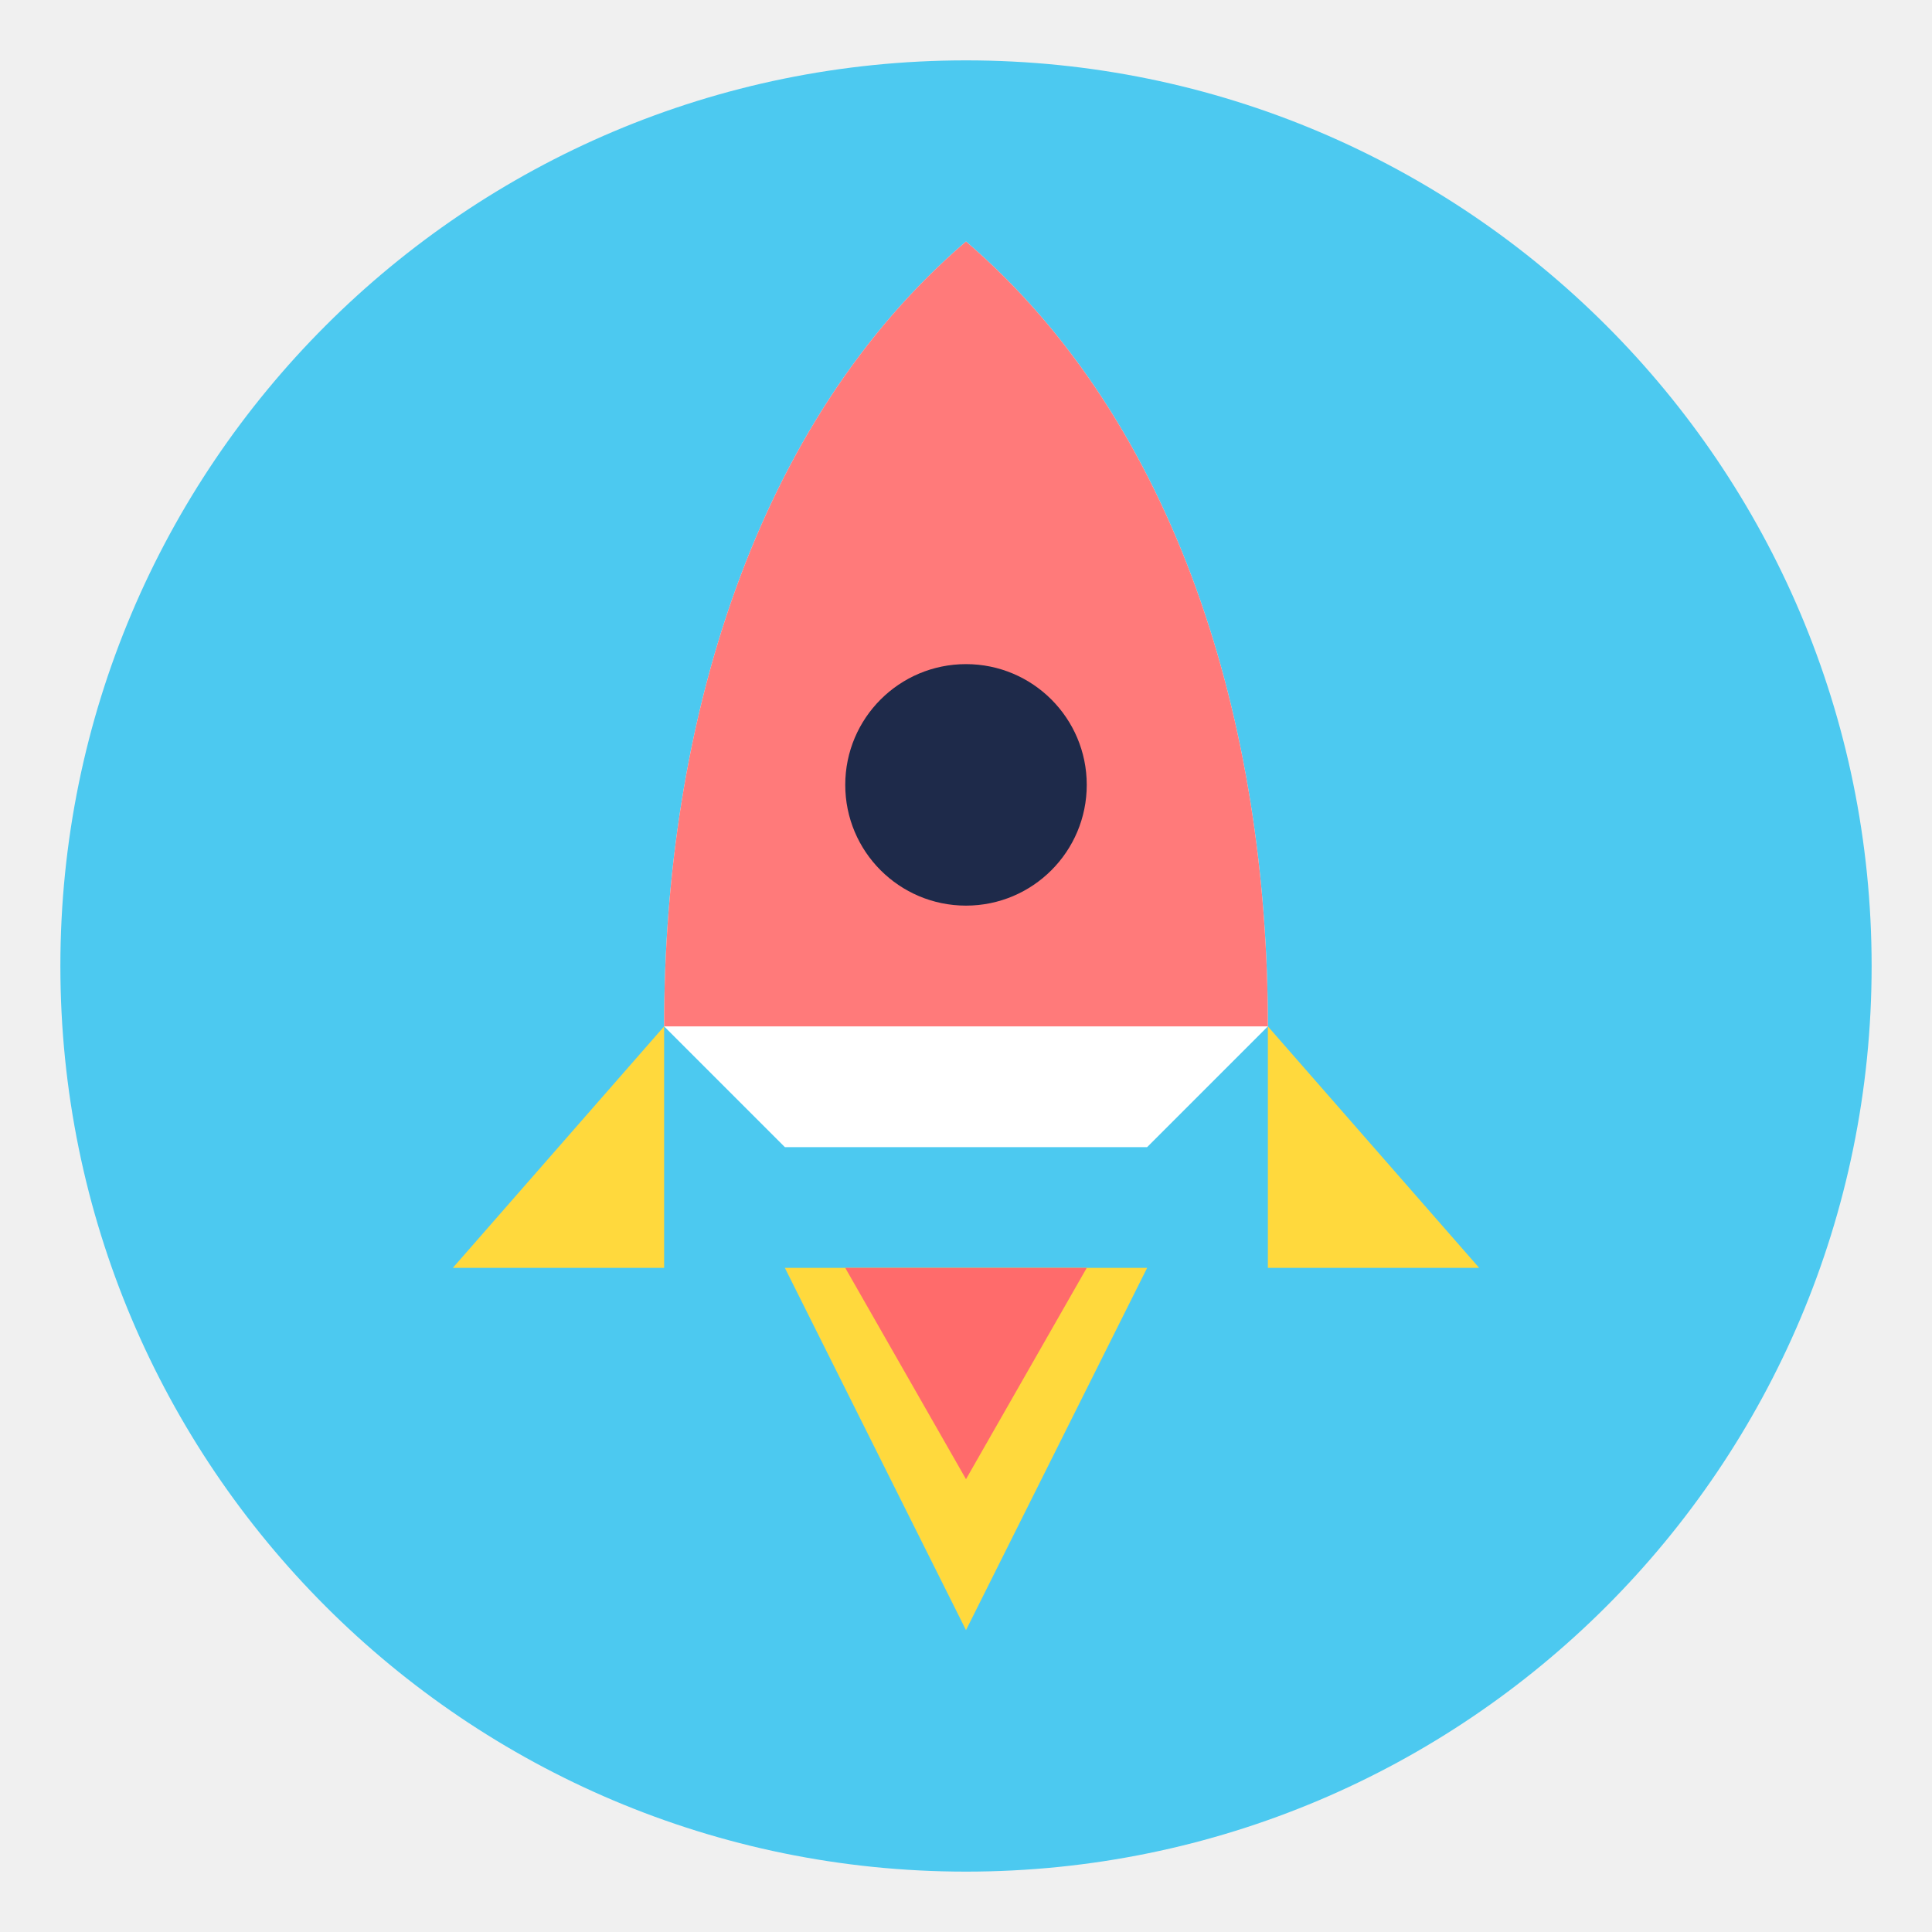
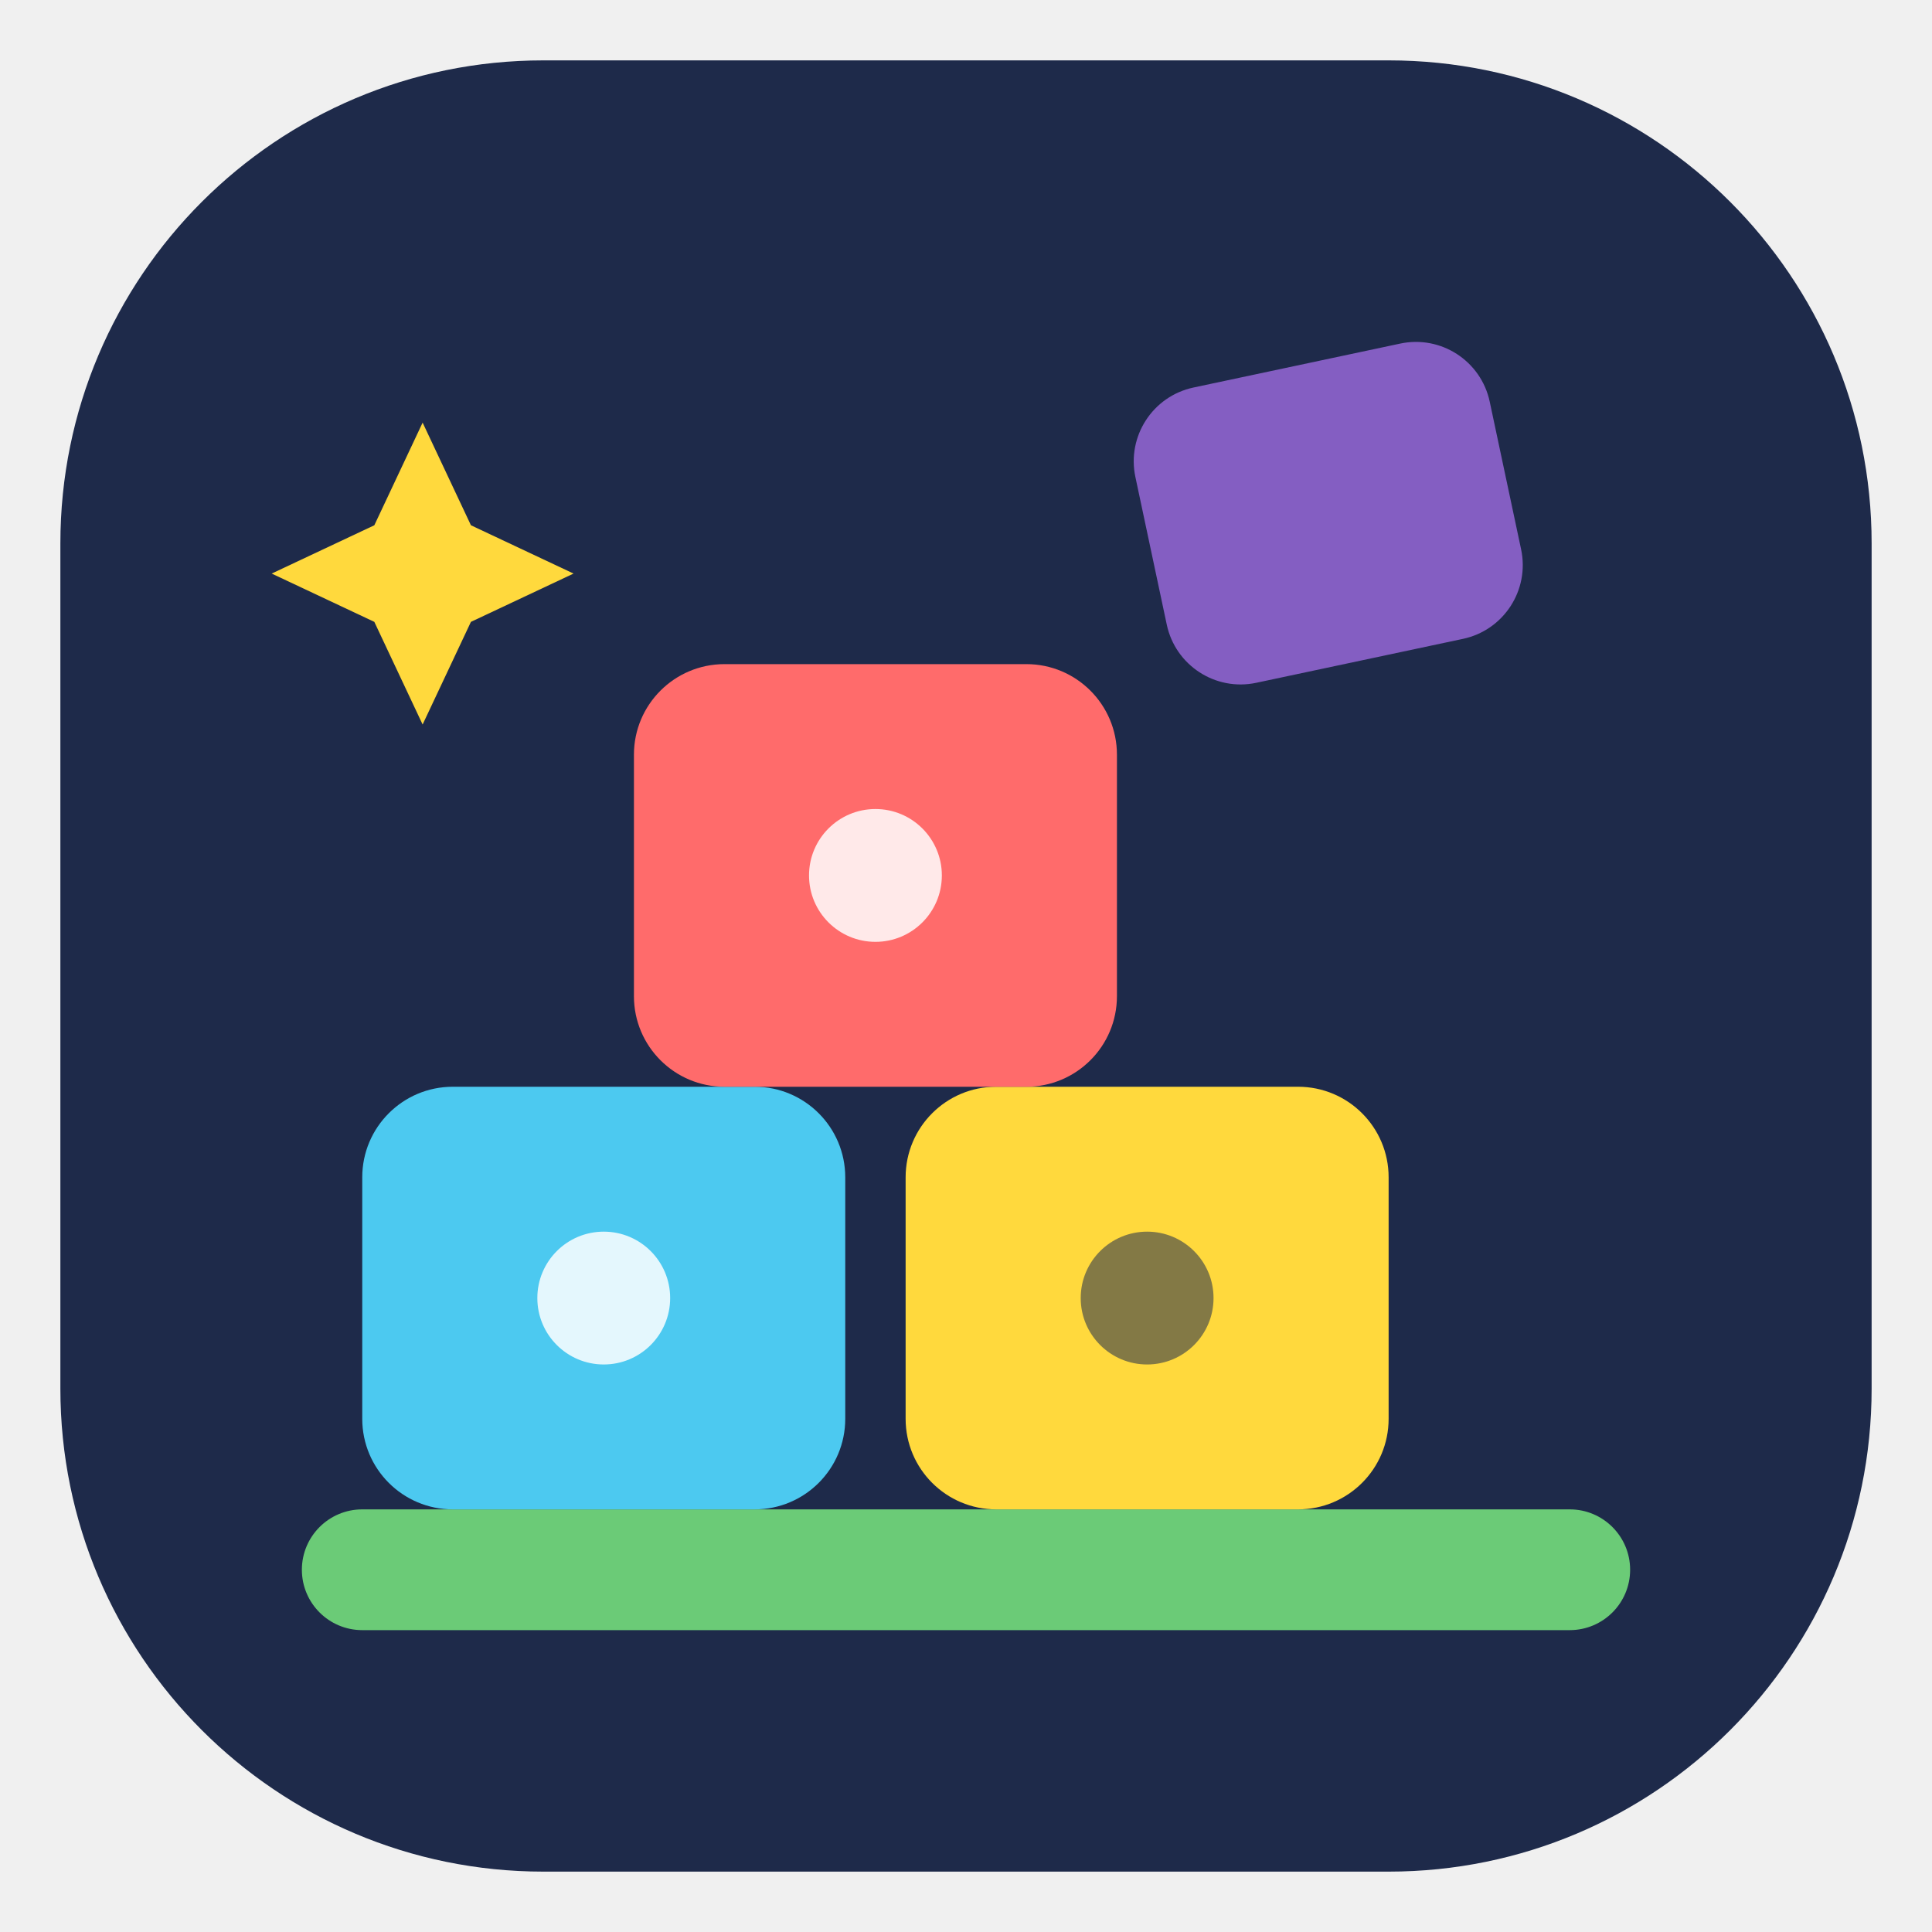
- <svg xmlns="http://www.w3.org/2000/svg" viewBox="0 0 64 64">
-   <circle cx="32" cy="32" r="30" fill="#4cc9f0" />
-   <path d="M32 8c7 6 10 16 10 26l-4 4H26l-4-4c0-10 3-20 10-26z" fill="#fff" />
-   <path d="M32 8c7 6 10 16 10 26H22c0-10 3-20 10-26z" fill="#ff6b6b" opacity=".9" />
-   <circle cx="32" cy="26" r="4" fill="#1e2a4a" />
-   <path d="M22 34l-7 8h7zM42 34l7 8h-7z" fill="#ffd93d" />
-   <path d="M26 42h12l-6 12z" fill="#ffd93d" />
-   <path d="M28 42h8l-4 7z" fill="#ff6b6b" />
+ <svg xmlns="http://www.w3.org/2000/svg" viewBox="0 0 64 64" role="img" aria-label="Builders of Tomorrow">
+   <rect x="2" y="2" width="60" height="60" rx="16" fill="#1e2a4a" />
+   <rect x="10" y="50" width="44" height="4" rx="2" fill="#6bcb77" />
+   <rect x="12" y="36" width="16" height="14" rx="3" fill="#4cc9f0" />
+   <rect x="30" y="36" width="16" height="14" rx="3" fill="#ffd93d" />
+   <rect x="21" y="22" width="16" height="14" rx="3" fill="#ff6b6b" />
+   <circle cx="20" cy="43" r="2.2" fill="#ffffff" opacity=".85" />
+   <circle cx="38" cy="43" r="2.2" fill="#1e2a4a" opacity=".55" />
+   <circle cx="29" cy="29" r="2.2" fill="#ffffff" opacity=".85" />
+   <rect x="38" y="12" width="12" height="10" rx="2.5" fill="#845ec2" transform="rotate(-12 44 17)" />
+   <path d="M14 14l1.6 3.4L19 19l-3.4 1.6L14 24l-1.6-3.4L9 19l3.4-1.6z" fill="#ffd93d" />
</svg>
